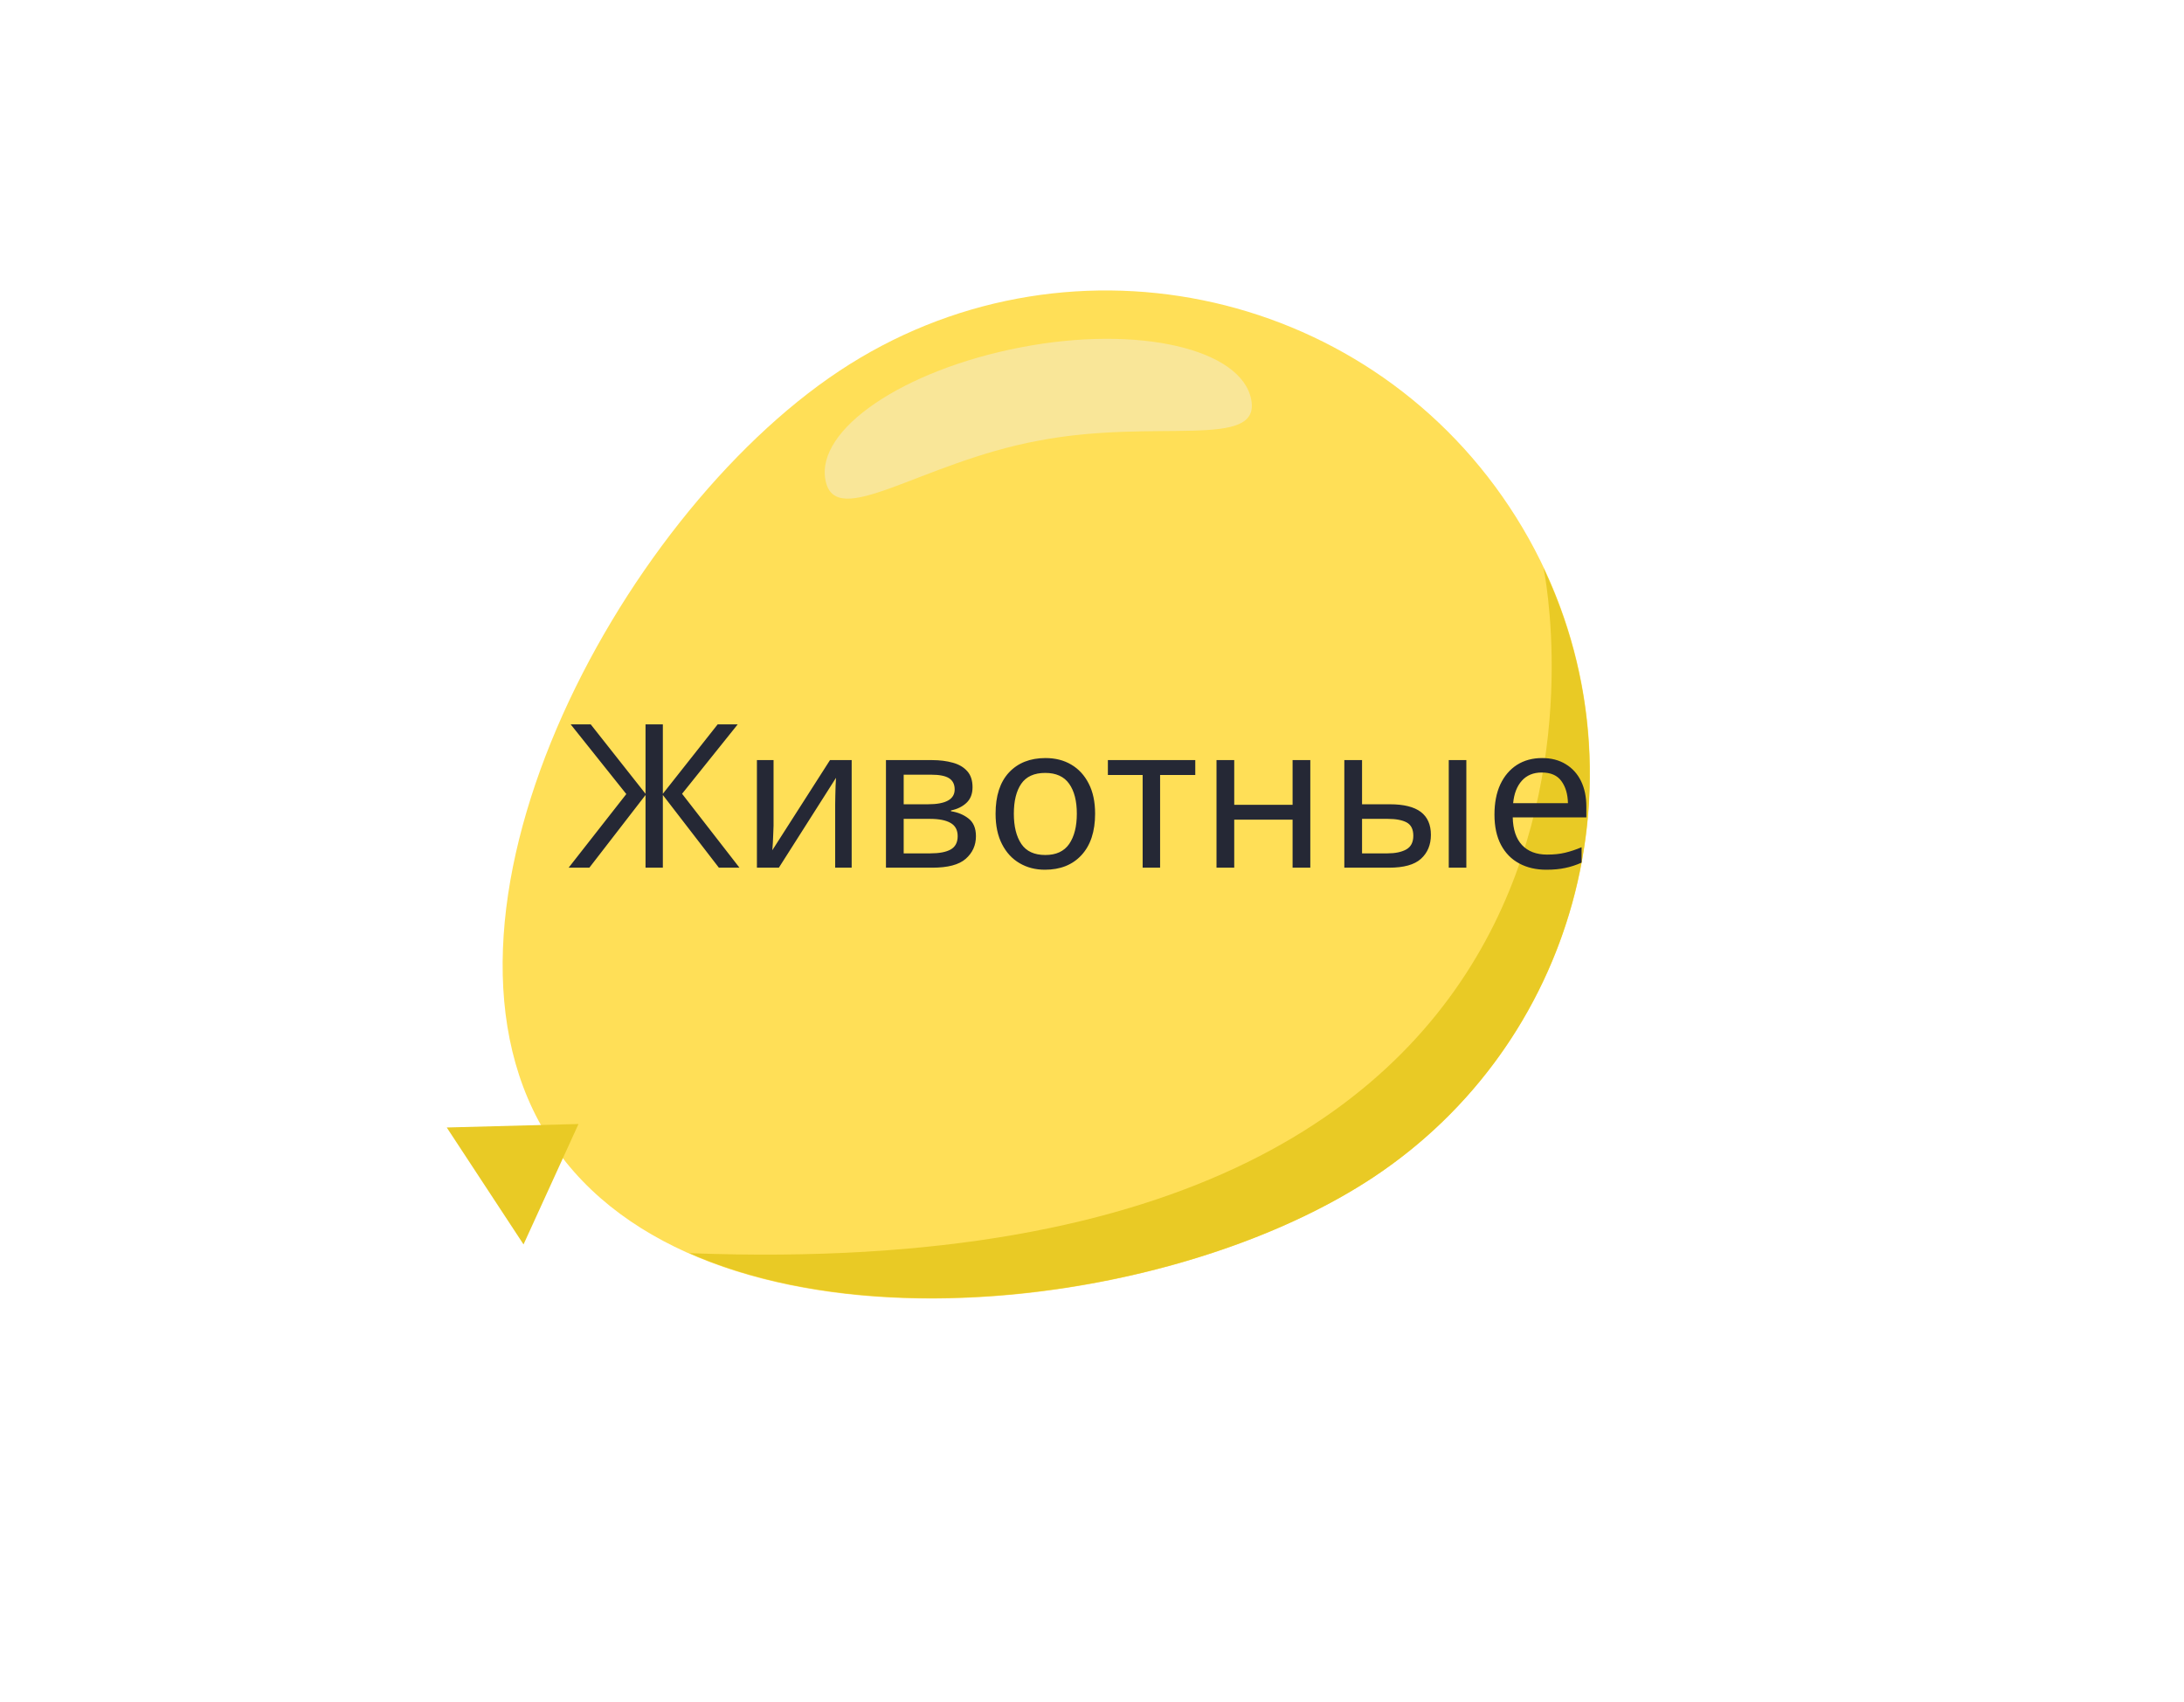
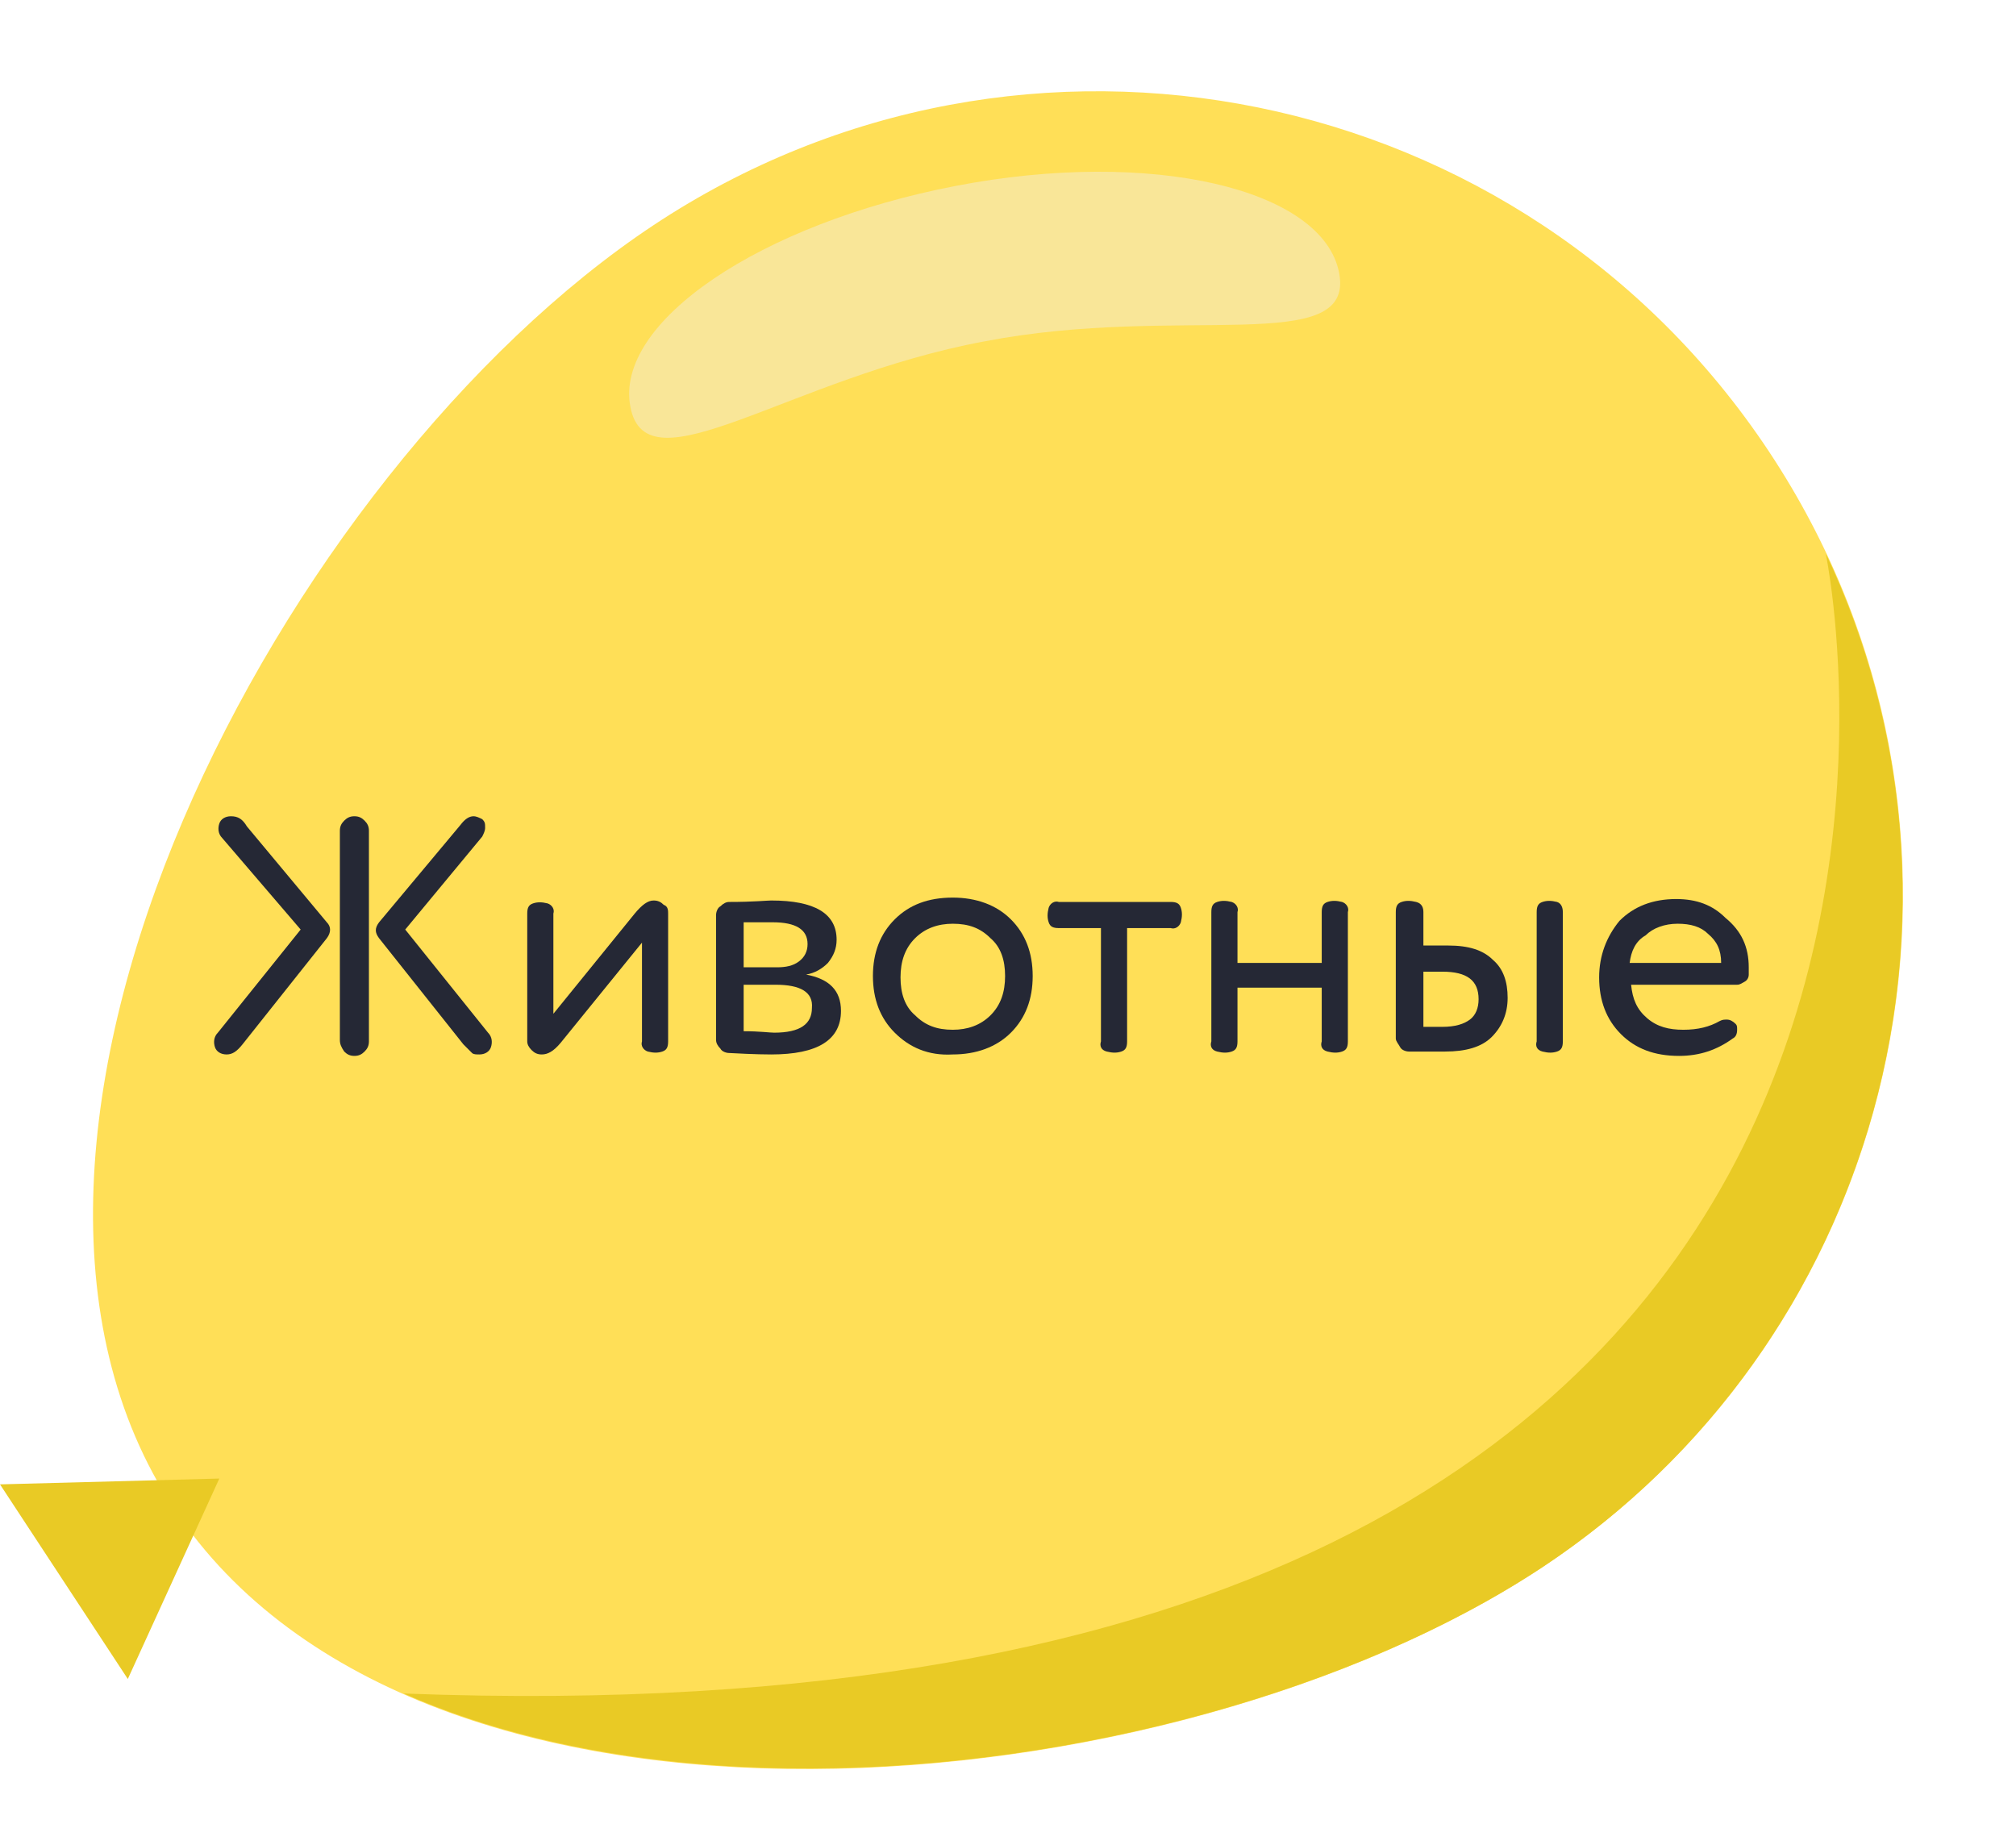
- <svg xmlns="http://www.w3.org/2000/svg" version="1.1" x="0px" y="0px" viewBox="0 0 250.3 195" enable-background="new 0 0 250.3 195" xml:space="preserve">
+ <svg xmlns="http://www.w3.org/2000/svg" version="1.1" id="Слой_1" x="0px" y="0px" viewBox="0 0 138.8 127" style="enable-background:new 0 0 138.8 127;" xml:space="preserve">
+   <style type="text/css">
+ 	.st0{fill:#FFDF57;}
+ 	.st1{fill:#E9CA25;}
+ 	.st2{fill:none;}
+ 	.st3{enable-background:new    ;}
+ 	.st4{fill:#252835;}
+ 	.st5{fill:#F9E698;}
+ </style>
  <g id="Sky">
</g>
  <g id="Clouds">
</g>
  <g id="Button">
</g>
  <g id="B_1">
</g>
  <g id="B2">
</g>
  <g id="B3">
</g>
  <g id="B4">
</g>
  <g id="B5">
-     <path fill="#FFDF57" d="M157.4,134.9c-25.5,16.9-77.3,21.5-94.2-4s7.5-71.5,33-88.4s59.9-9.9,76.8,15.6S182.9,118,157.4,134.9z" />
-     <polygon fill="#E9CA25" points="66.3,128.8 51.2,129.2 60,142.6  " />
-     <path fill="#E9CA25" d="M157.4,134.9c23.2-15.4,31.1-45.3,19.5-69.8l0,0c0,0,17.4,82.9-97.9,78.5   C101.9,153.7,137.6,148,157.4,134.9z" />
+     <path class="st0" d="M106.2,107.9c-25.5,16.9-77.3,21.5-94.2-4s7.5-71.5,33-88.4s59.9-9.9,76.8,15.6S131.7,91,106.2,107.9z" />
+     <polygon class="st1" points="15.1,101.8 0,102.2 8.8,115.6  " />
+     <path class="st1" d="M106.2,107.9c23.2-15.4,31.1-45.3,19.5-69.8l0,0c0,0,17.4,82.9-97.9,78.5C50.7,126.7,86.4,121,106.2,107.9z" />
    <g>
-       <rect x="57.6" y="83.3" fill="none" width="122.8" height="30.9" />
-       <text transform="matrix(1 0 0 1 65.1539 99.4286)" fill="#252835" font-family="'CirceRounded-Regular'" font-size="23">Животные</text>
+       <rect x="6.4" y="56.3" class="st2" width="122.8" height="30.9" />
+       <g class="st3">
+         <path class="st4" d="M17,56.9l5.5,6.6c0.3,0.3,0.3,0.7,0,1.1l-5.8,7.3c-0.4,0.5-0.7,0.7-1.1,0.7c-0.4,0-0.7-0.2-0.8-0.5     c-0.1-0.3-0.1-0.7,0.2-1l5.7-7.1l-5.4-6.3c-0.3-0.3-0.3-0.7-0.2-1c0.1-0.3,0.4-0.5,0.8-0.5C16.4,56.2,16.7,56.4,17,56.9z      M23.4,71.6V57.2c0-0.3,0.1-0.5,0.3-0.7c0.2-0.2,0.4-0.3,0.7-0.3c0.3,0,0.5,0.1,0.7,0.3c0.2,0.2,0.3,0.4,0.3,0.7v14.5     c0,0.3-0.1,0.5-0.3,0.7c-0.2,0.2-0.4,0.3-0.7,0.3c-0.3,0-0.5-0.1-0.7-0.3C23.5,72.1,23.4,71.9,23.4,71.6z M27.9,64l5.7,7.1     c0.3,0.3,0.3,0.7,0.2,1s-0.4,0.5-0.8,0.5c-0.2,0-0.4,0-0.5-0.1c-0.1-0.1-0.3-0.3-0.6-0.6l-5.8-7.3c-0.3-0.4-0.3-0.7,0-1.1     l5.6-6.7c0.3-0.4,0.6-0.6,0.9-0.6c0.2,0,0.4,0.1,0.6,0.2c0.2,0.2,0.2,0.3,0.2,0.6c0,0.2-0.1,0.4-0.2,0.6L27.9,64z" />
+         <path class="st4" d="M46,62.9v8.8c0,0.4-0.1,0.6-0.4,0.7c-0.3,0.1-0.6,0.1-1,0c-0.3-0.1-0.5-0.4-0.4-0.7v-6.8l-5.6,6.9     c-0.5,0.6-0.9,0.8-1.3,0.8c-0.3,0-0.5-0.1-0.7-0.3c-0.2-0.2-0.3-0.4-0.3-0.6v-8.8c0-0.4,0.1-0.6,0.4-0.7c0.3-0.1,0.6-0.1,1,0     c0.3,0.1,0.5,0.4,0.4,0.7v6.9l5.6-6.9c0.5-0.6,0.9-0.9,1.3-0.9c0.3,0,0.5,0.1,0.7,0.3C46,62.4,46,62.7,46,62.9z" />
+         <path class="st4" d="M57.6,64.7c0,0.6-0.2,1.1-0.6,1.6c-0.4,0.4-0.9,0.7-1.5,0.8c1.6,0.3,2.4,1.1,2.4,2.5c0,2-1.6,3-4.8,3     c-0.2,0-1.1,0-2.9-0.1c-0.2,0-0.5-0.1-0.6-0.3c-0.2-0.2-0.3-0.4-0.3-0.6V63c0-0.2,0.1-0.5,0.3-0.6c0.2-0.2,0.4-0.3,0.6-0.3     c1.7,0,2.6-0.1,2.9-0.1C56.1,62,57.6,62.9,57.6,64.7z M51.2,63.5v3.1h2.3c0.6,0,1.1-0.1,1.5-0.4c0.4-0.3,0.6-0.7,0.6-1.2     c0-1-0.8-1.5-2.4-1.5C52.8,63.5,52.1,63.5,51.2,63.5z M53.4,67.8h-2.2V71c1.1,0,1.8,0.1,2.1,0.1c1.8,0,2.6-0.6,2.6-1.7     C56,68.3,55.1,67.8,53.4,67.8z" />
+         <path class="st4" d="M61.6,71.1c-1-1-1.5-2.3-1.5-3.9c0-1.6,0.5-2.9,1.5-3.9c1-1,2.3-1.5,4-1.5c1.6,0,3,0.5,4,1.5     c1,1,1.5,2.3,1.5,3.9c0,1.6-0.5,2.9-1.5,3.9c-1,1-2.4,1.5-4,1.5C63.9,72.7,62.6,72.1,61.6,71.1z M62,67.3c0,1.1,0.3,2,1,2.6     c0.7,0.7,1.5,1,2.6,1c1,0,1.9-0.3,2.6-1c0.7-0.7,1-1.6,1-2.7c0-1.1-0.3-2-1-2.6c-0.7-0.7-1.5-1-2.6-1c-1,0-1.9,0.3-2.6,1     C62.3,65.3,62,66.2,62,67.3z" />
+         <path class="st4" d="M77.6,63.9v7.8c0,0.4-0.1,0.6-0.4,0.7c-0.3,0.1-0.6,0.1-1,0s-0.5-0.4-0.4-0.7v-7.8h-2.9     c-0.4,0-0.6-0.1-0.7-0.4c-0.1-0.3-0.1-0.6,0-1c0.1-0.3,0.4-0.5,0.7-0.4h7.7c0.4,0,0.6,0.1,0.7,0.4s0.1,0.6,0,1     c-0.1,0.3-0.4,0.5-0.7,0.4H77.6z" />
+         <path class="st4" d="M92.8,62.8v8.9c0,0.4-0.1,0.6-0.4,0.7c-0.3,0.1-0.6,0.1-1,0s-0.5-0.4-0.4-0.7v-3.7h-5.8v3.7     c0,0.4-0.1,0.6-0.4,0.7s-0.6,0.1-1,0s-0.5-0.4-0.4-0.7v-8.9c0-0.4,0.1-0.6,0.4-0.7c0.3-0.1,0.6-0.1,1,0c0.3,0.1,0.5,0.4,0.4,0.7     v3.5H91v-3.5c0-0.4,0.1-0.6,0.4-0.7c0.3-0.1,0.6-0.1,1,0C92.7,62.2,92.9,62.5,92.8,62.8z" />
+         <path class="st4" d="M98,62.8v2.3h1.7c1.4,0,2.4,0.3,3.1,1c0.7,0.6,1,1.5,1,2.6c0,1.1-0.4,2-1.1,2.7c-0.7,0.7-1.8,1-3.2,1H97     c-0.2,0-0.5-0.1-0.6-0.3s-0.3-0.4-0.3-0.6v-8.7c0-0.4,0.1-0.6,0.4-0.7c0.3-0.1,0.6-0.1,1,0C97.9,62.2,98,62.5,98,62.8z M98,66.9     v3.8h1.3c0.9,0,1.5-0.2,1.9-0.5s0.6-0.8,0.6-1.4c0-1.3-0.8-1.9-2.5-1.9H98z M107.6,62.8v8.9c0,0.4-0.1,0.6-0.4,0.7     c-0.3,0.1-0.6,0.1-1,0s-0.5-0.4-0.4-0.7v-8.9c0-0.4,0.1-0.6,0.4-0.7c0.3-0.1,0.6-0.1,1,0C107.5,62.2,107.6,62.5,107.6,62.8z" />
+         <path class="st4" d="M120.4,66.6c0,0.3,0,0.4,0,0.5c0,0.2-0.1,0.4-0.3,0.5s-0.3,0.2-0.5,0.2h-7.3c0.1,1,0.4,1.7,1.1,2.3     c0.7,0.6,1.5,0.8,2.5,0.8c1,0,1.8-0.2,2.5-0.6c0.2-0.1,0.3-0.1,0.5-0.1c0.2,0,0.4,0.1,0.6,0.3c0.1,0.1,0.1,0.2,0.1,0.4     c0,0.3-0.1,0.5-0.3,0.6c-1.1,0.8-2.3,1.2-3.7,1.2c-1.7,0-3-0.5-4-1.5c-1-1-1.5-2.3-1.5-3.9c0-1.5,0.5-2.8,1.4-3.9     c1-1,2.3-1.5,3.9-1.5c1.4,0,2.5,0.4,3.4,1.3C119.9,64.1,120.4,65.2,120.4,66.6z M112.2,66.3h6.3c0-0.9-0.3-1.5-0.9-2     c-0.5-0.5-1.2-0.7-2.1-0.7c-0.9,0-1.7,0.3-2.2,0.8C112.6,64.8,112.3,65.5,112.2,66.3z" />
+       </g>
    </g>
-     <path fill="#F9E698" d="M119,50.5C105.5,53,95.7,60.9,94.6,55c-1.1-5.8,8.9-12.6,22.4-15.2s25.3,0.2,26.4,6S132.5,47.9,119,50.5z" />
+     <path class="st5" d="M67.8,23.5C54.3,26,44.5,33.9,43.4,28c-1.1-5.8,8.9-12.6,22.4-15.2s25.3,0.2,26.4,6S81.3,20.9,67.8,23.5z" />
  </g>
  <g id="B6">
</g>
  <g id="B7">
</g>
  <g id="B8">
</g>
  <g id="B9">
</g>
  <g id="B10">
</g>
  <g id="B11">
</g>
  <g id="B12">
</g>
  <g id="B13">
</g>
  <g id="B14">
</g>
  <g id="B15">
</g>
  <g id="Head">
</g>
  <g id="B16">
</g>
  <g id="B17">
</g>
  <g id="B18">
</g>
  <g id="B19">
</g>
  <g id="B20">
</g>
  <g id="B21">
</g>
  <g id="B22">
</g>
  <g id="B23">
</g>
  <g id="B24">
</g>
  <g id="B25">
</g>
  <g id="B26">
</g>
  <g id="B27">
</g>
  <g id="B28">
</g>
  <g id="B29">
</g>
  <g id="B30">
</g>
  <g id="B31">
</g>
  <g id="B32">
</g>
  <g id="B33">
</g>
</svg>
